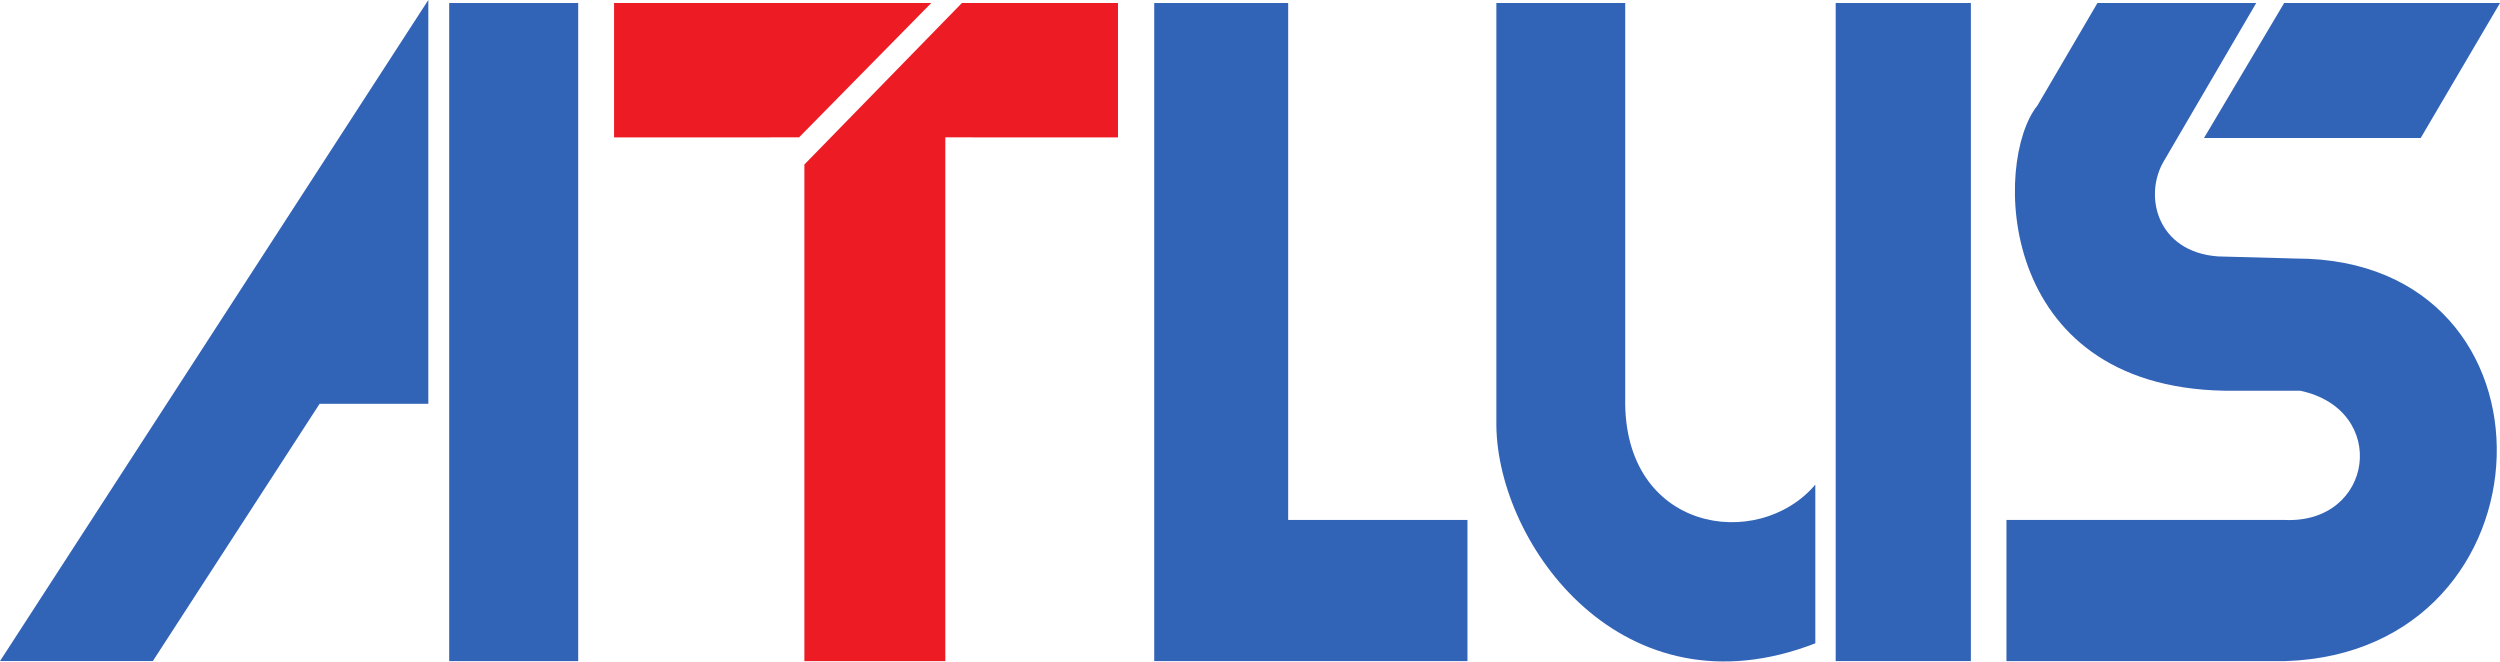
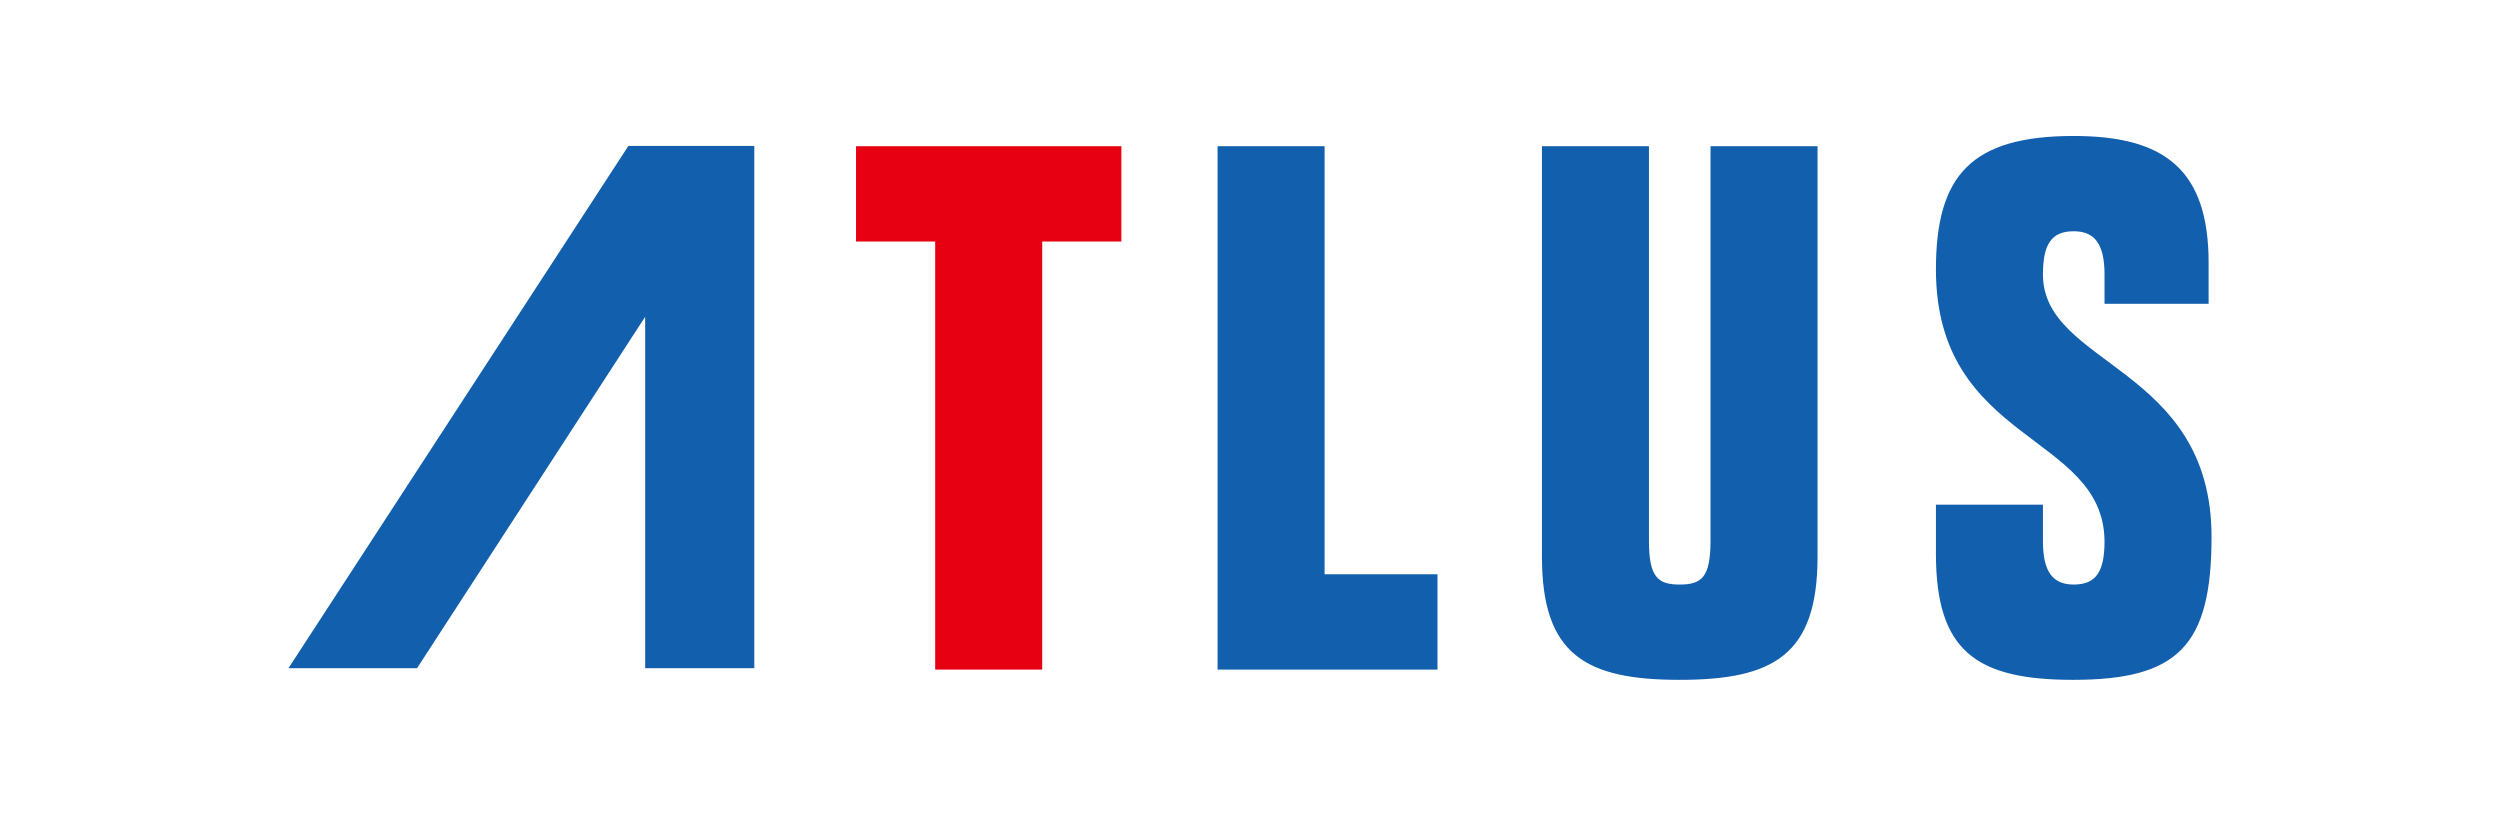
- <svg xmlns="http://www.w3.org/2000/svg" width="1000.999" height="264.854">
-   <path style="fill:#3163b7;fill-opacity:1;fill-rule:nonzero;stroke:none" d="M0 0h-2.861v-14.055h6.69v3.015H0V0Z" transform="matrix(18.74751 0 0 -18.74751 515.785 1.21)" />
-   <path style="fill:#3163b7;fill-opacity:1;fill-rule:nonzero;stroke:none" d="M0 0h-2.752v-9.031c.033-2.544 2.698-6.243 6.812-4.644v3.389C2.835-11.729-.054-11.292 0-8.436V0Z" transform="matrix(18.74751 0 0 -18.74751 650.736 1.21)" />
-   <path style="fill:#3163b7;fill-opacity:1;fill-rule:nonzero;stroke:none" d="M545.326 747.626h24.243V629.602h-24.243v118.024z" transform="matrix(2.23256 0 0 2.23256 -482.463 -1404.42)" />
-   <path style="fill:#3163b7;fill-opacity:1;fill-rule:nonzero;stroke:none" d="M0 0h-3.391l-1.284-2.193c-.939-1.162-.911-5.993 3.986-6.087H.939c1.915-.408 1.571-2.855-.342-2.76h-5.931v-3.015h5.96c5.837.191 6.116 8.598.221 8.598l-1.662.045c-1.318.096-1.601 1.319-1.145 2.057L0 0Z" transform="matrix(18.74751 0 0 -18.74751 903.386 1.21)" />
-   <path style="fill:#3163b7;fill-opacity:1;fill-rule:nonzero;stroke:none" d="m0 0-1.712-2.883h4.628L4.61 0H0Z" transform="matrix(18.74751 0 0 -18.74751 914.573 1.21)" />
-   <path style="fill:#3163b7;fill-opacity:1;fill-rule:nonzero;stroke:none" d="m0 0-9.148-14.119h3.264l3.562 5.495H0V0Z" transform="matrix(18.74751 0 0 -18.74751 171.502 0)" />
-   <path style="fill:#3163b7;fill-opacity:1;fill-rule:nonzero;stroke:none" d="M319.799 629.602h-23.135v118.032H319.8V629.602z" transform="matrix(2.23256 0 0 2.23256 -482.463 -1404.42)" />
-   <path style="fill:#ed1c24;fill-opacity:1;fill-rule:nonzero;stroke:none" d="M0 0v2.87h-3.334L-6.698-.579v-10.606h3.01V.001L0 0Z" transform="matrix(18.74751 0 0 -18.74751 447.644 55.017)" />
-   <path style="fill:#ed1c24;fill-opacity:1;fill-rule:nonzero;stroke:none" d="m0 0 2.823 2.869h-6.774v-2.87L0 0Z" transform="matrix(18.74751 0 0 -18.74751 319.943 54.998)" />
+ <svg xmlns="http://www.w3.org/2000/svg" viewBox="-107.768 -50.797 933.99 304.785">
+   <g font-family="Folio" font-size="356.629" font-stretch="condensed" font-weight="700" letter-spacing="0" style="line-height:125%" word-spacing="0">
+     <path fill="#e70012" d="M241.616 199.357h39.981V39.433h29.575v-35.6h-99.13v35.6h29.574z" style="-inkscape-font-specification:'Folio Bold Condensed'" />
+     <path fill="#125fad" d="M429.27 199.357v-35.6h-42.172V3.834h-39.981v195.523zM571.258 3.834h-39.98V151.16c0 13.692-3.287 16.43-11.502 16.43s-11.501-2.738-11.501-16.43V3.834h-39.981v153.351c0 36.695 16.43 46.005 51.482 46.005s51.482-9.31 51.482-46.005zM717.359 62.71V47.375C717.359 12.597 700.928 0 666.972 0c-38.338 0-51.483 14.787-51.483 49.84 0 65.173 62.71 61.066 62.984 101.594 0 11.502-3.286 16.157-11.501 16.157-7.942 0-11.502-4.93-11.502-16.157v-13.692h-39.98v18.348c0 36.147 14.787 47.1 51.208 47.1 39.16 0 51.756-12.596 51.756-53.399 0-63.805-62.984-63.805-62.984-98.035 0-11.501 3.286-16.157 11.502-16.157 7.941 0 11.501 4.93 11.501 16.157V62.71z" style="-inkscape-font-specification:'Folio Bold Condensed'" />
+   </g>
+   <path fill="#125fad" fill-rule="evenodd" stroke="#125fad" stroke-width="1.455" d="M1.342 198.11H47.64l86.353-133.02v133.02h39.317V4.46h-45.93z" />
</svg>
